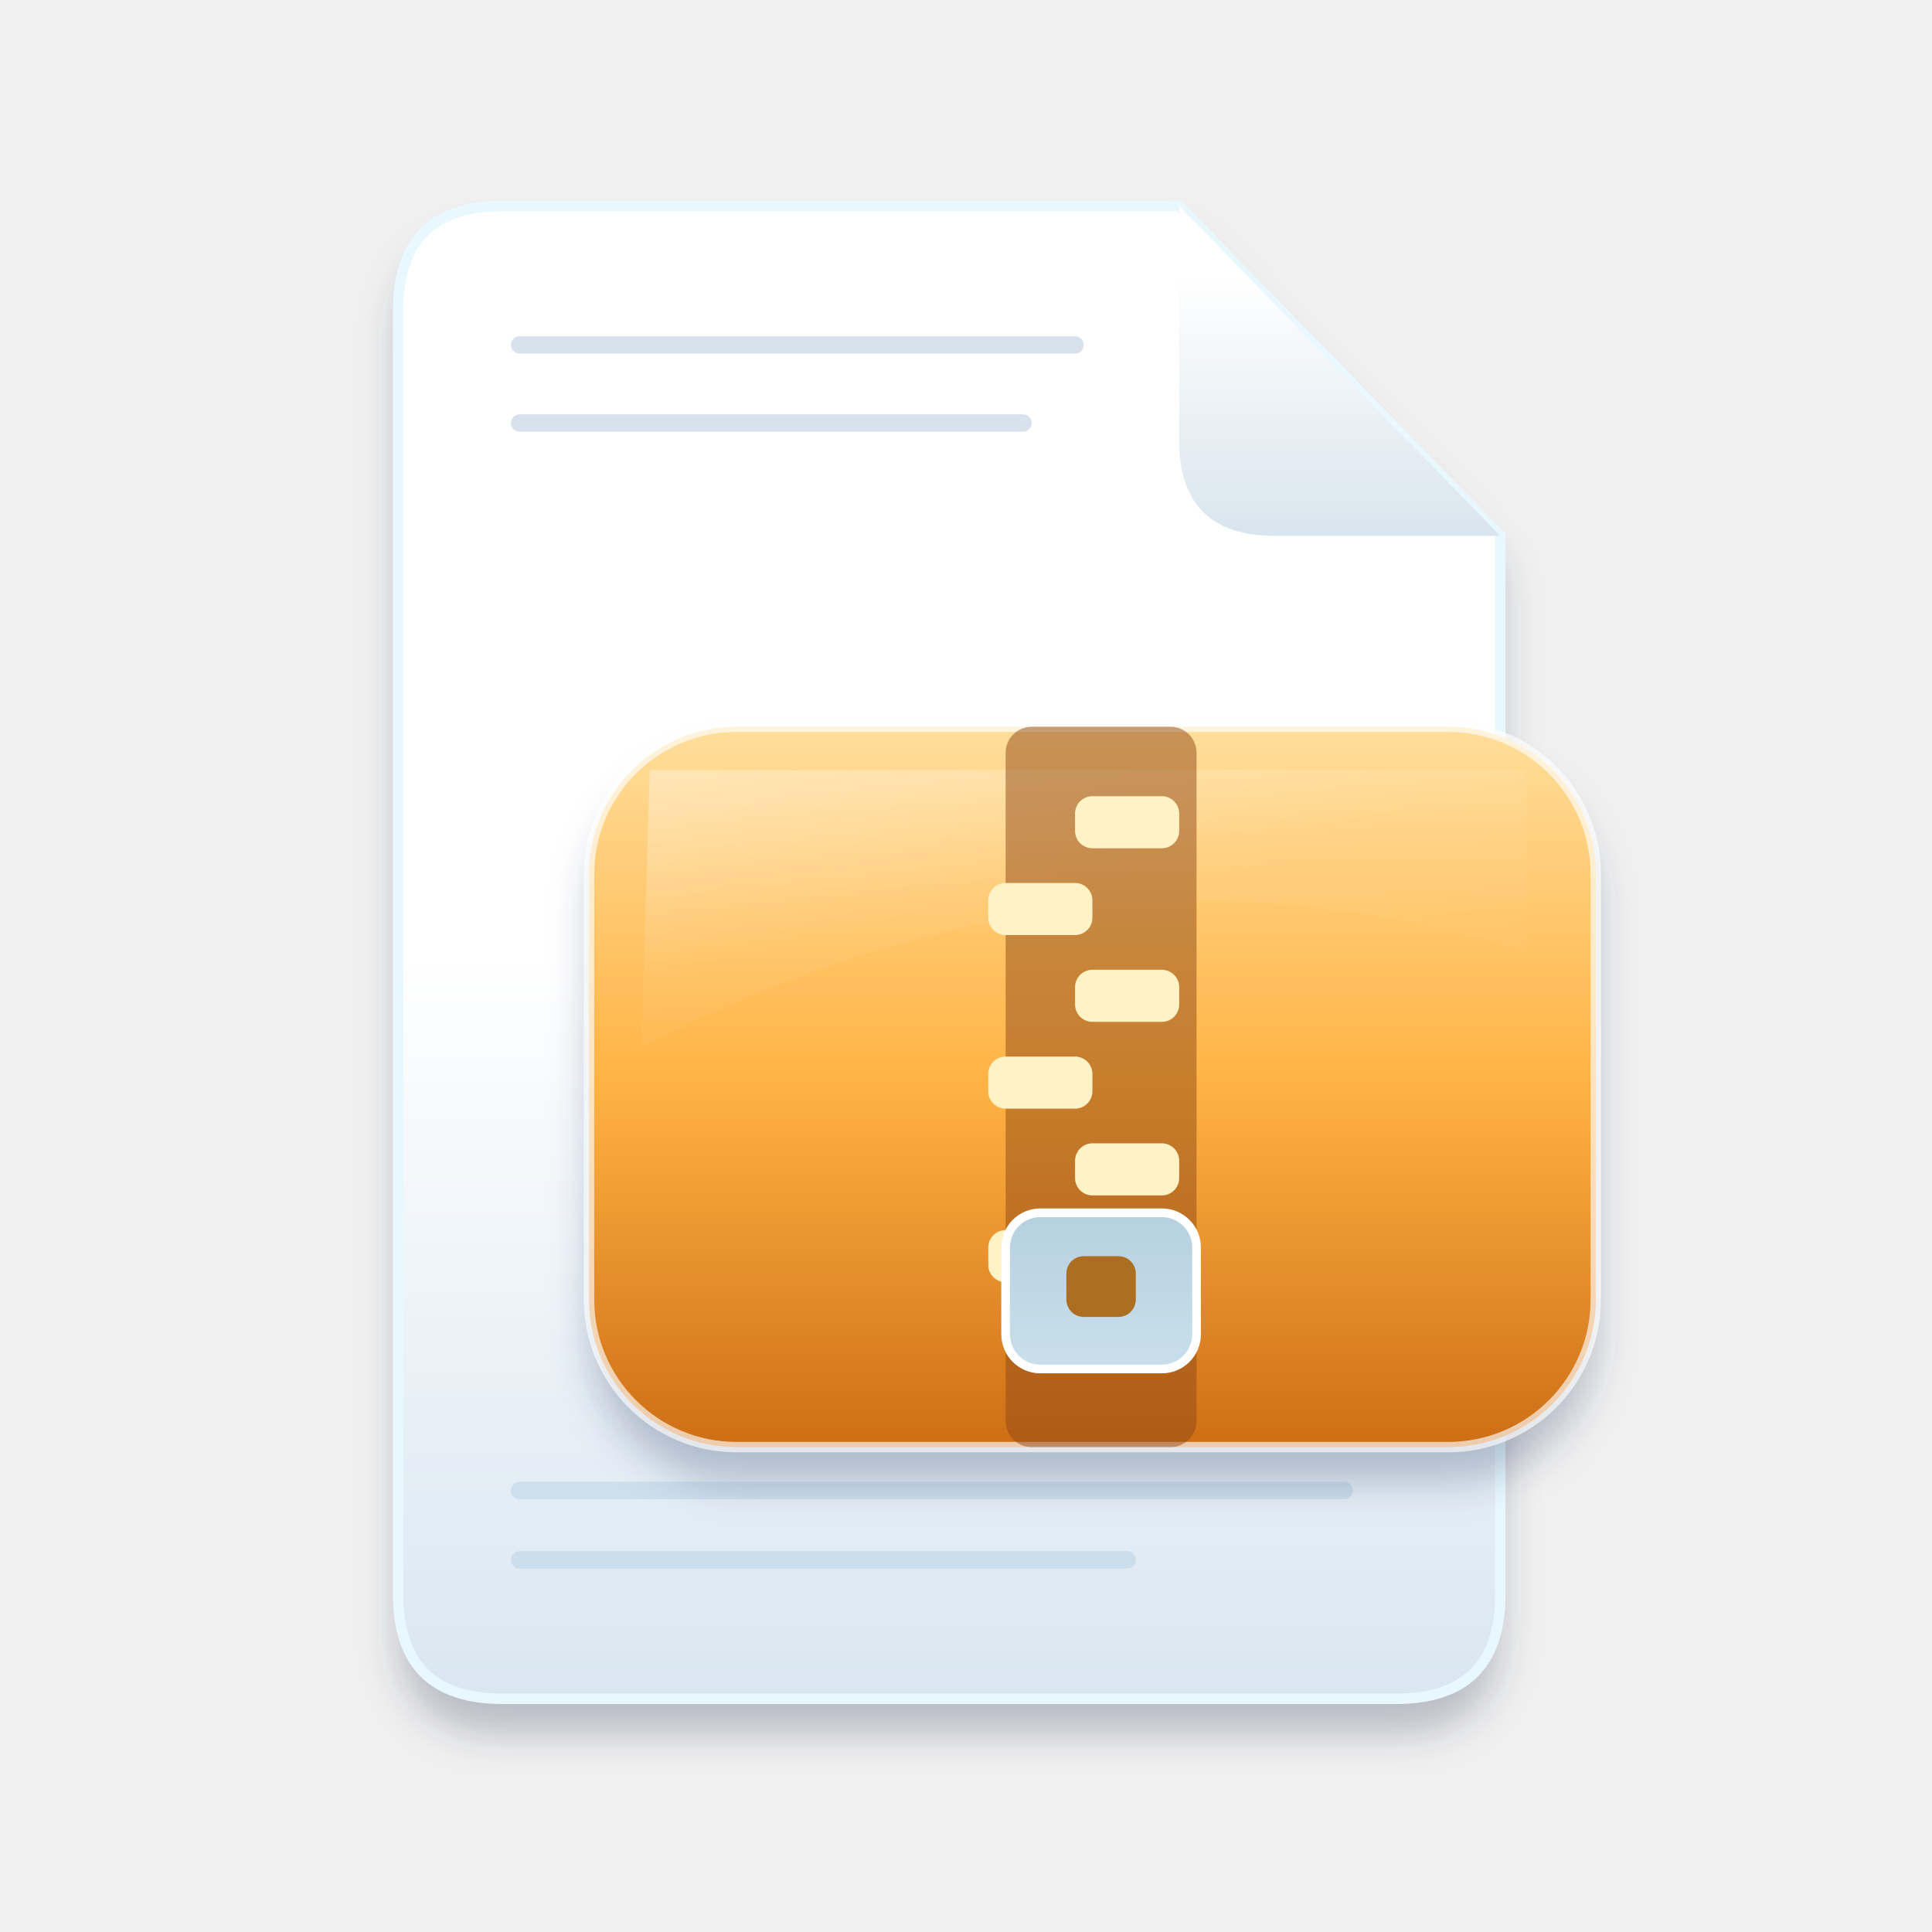
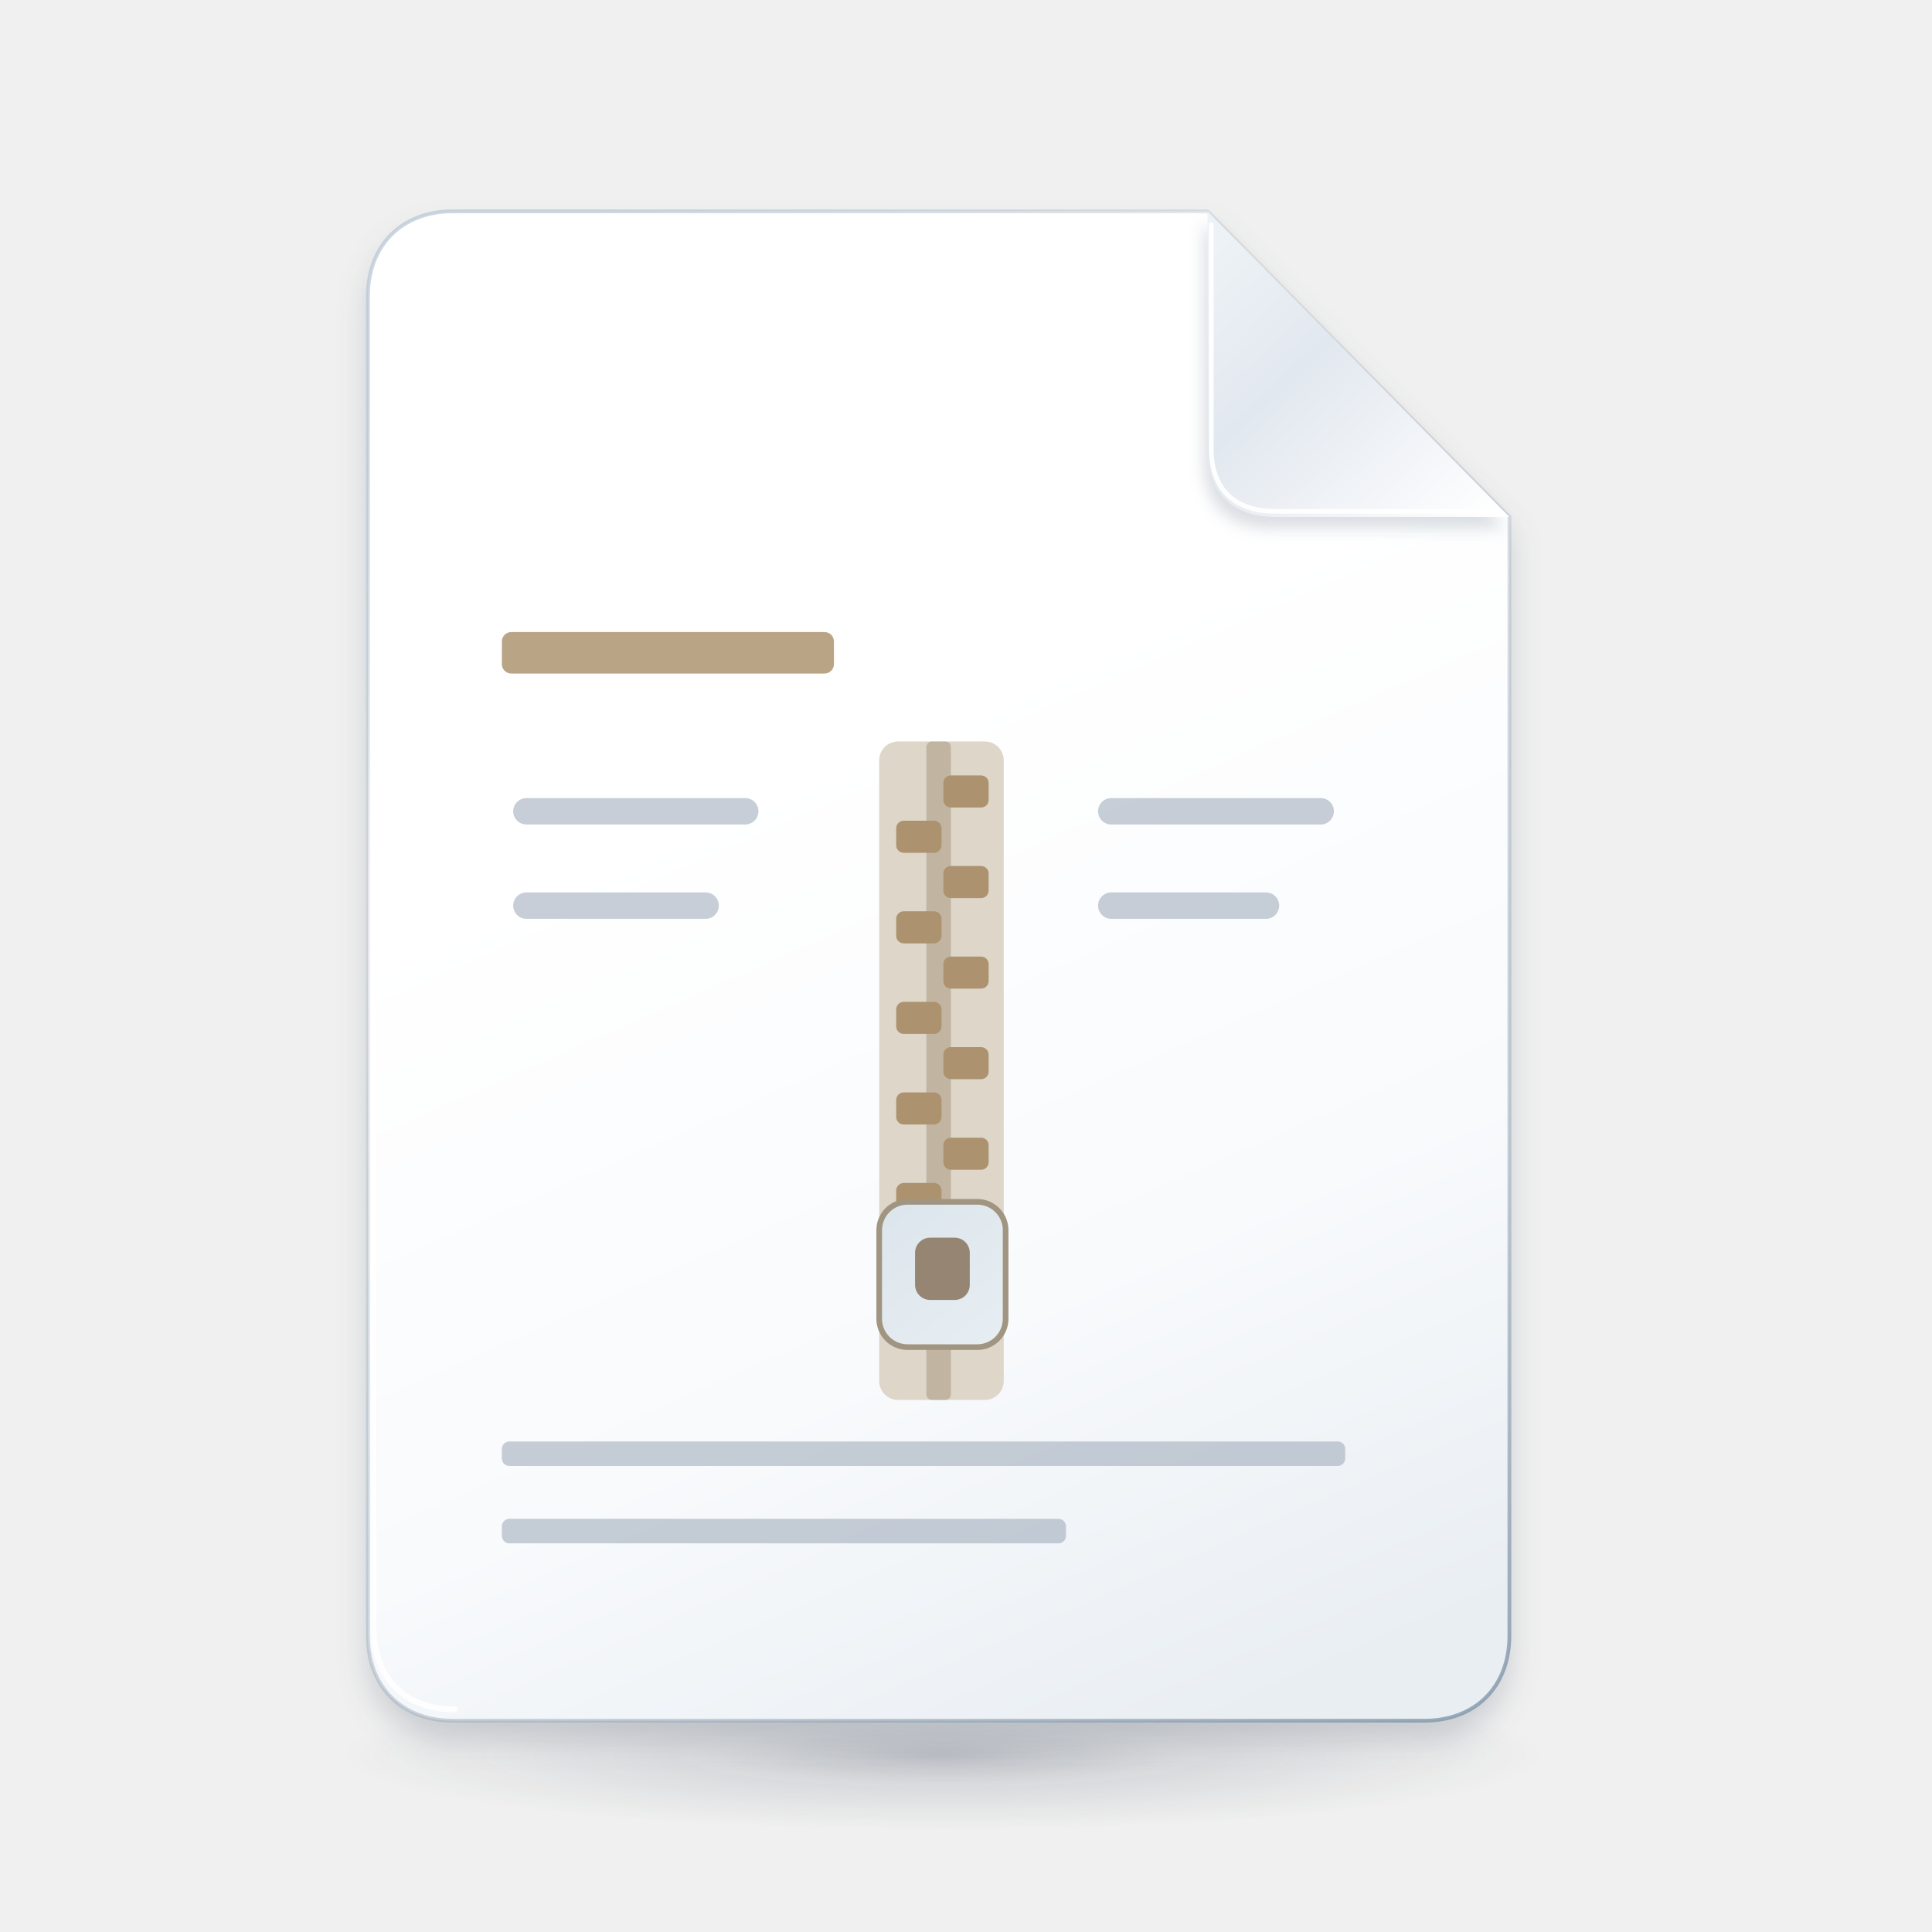
- <svg xmlns="http://www.w3.org/2000/svg" viewBox="0 0 256 256">
+ <svg xmlns="http://www.w3.org/2000/svg" width="1024" height="1024" viewBox="0 0 1024 1024">
  <defs>
-     <linearGradient id="tile" gradientUnits="userSpaceOnUse" x1="0" y1="0" x2="0" y2="256">
-       <stop offset="0.000" stop-color="#ffe09a" />
-       <stop offset="0.500" stop-color="#f4ab3c" />
-       <stop offset="1.000" stop-color="#d4791e" />
-     </linearGradient>
-     <linearGradient id="glass" gradientUnits="userSpaceOnUse" x1="0" y1="70" x2="0" y2="215">
-       <stop offset="0.000" stop-color="#c5ffff" />
-       <stop offset="0.500" stop-color="#49dafa" />
-       <stop offset="1.000" stop-color="#0871da" />
-     </linearGradient>
-     <linearGradient id="ice" gradientUnits="userSpaceOnUse" x1="0" y1="50" x2="0" y2="205">
-       <stop offset="0.000" stop-color="#ffffff" />
-       <stop offset="0.500" stop-color="#d4f9ff" />
-       <stop offset="1.000" stop-color="#74c9ed" />
-     </linearGradient>
-     <linearGradient id="paper" gradientUnits="userSpaceOnUse" x1="0" y1="40" x2="0" y2="216">
-       <stop offset="0.000" stop-color="#ffffff" />
-       <stop offset="0.500" stop-color="#ffffff" />
-       <stop offset="1.000" stop-color="#d8e6f1" />
-     </linearGradient>
-     <linearGradient id="edge" gradientUnits="userSpaceOnUse" x1="0" y1="50" x2="0" y2="210">
-       <stop offset="0.000" stop-color="#fff" />
-       <stop offset="0.500" stop-color="#99bad0" />
-       <stop offset="1.000" stop-color="#edfaff" />
-     </linearGradient>
-     <linearGradient id="dark" gradientUnits="userSpaceOnUse" x1="0" y1="45" x2="0" y2="200">
-       <stop offset="0.000" stop-color="#626f80" />
-       <stop offset="0.500" stop-color="#202b40" />
-       <stop offset="1.000" stop-color="#101827" />
-     </linearGradient>
-     <linearGradient id="violet" gradientUnits="userSpaceOnUse" x1="0" y1="55" x2="0" y2="205">
-       <stop offset="0.000" stop-color="#ffdbff" />
-       <stop offset="0.500" stop-color="#ad9cff" />
-       <stop offset="1.000" stop-color="#6655e2" />
-     </linearGradient>
-     <linearGradient id="gold" gradientUnits="userSpaceOnUse" x1="0" y1="60" x2="0" y2="210">
-       <stop offset="0.000" stop-color="#fff5c3" />
-       <stop offset="0.500" stop-color="#ffc663" />
-       <stop offset="1.000" stop-color="#de7a13" />
-     </linearGradient>
-     <linearGradient id="mint" gradientUnits="userSpaceOnUse" x1="0" y1="70" x2="0" y2="215">
-       <stop offset="0.000" stop-color="#cbfff0" />
-       <stop offset="0.500" stop-color="#44e1bb" />
-       <stop offset="1.000" stop-color="#07998c" />
-     </linearGradient>
-     <radialGradient id="light" cx=".3" cy="0" r="1">
-       <stop stop-color="#fff" stop-opacity=".4" />
-       <stop offset=".7" stop-color="#fff" stop-opacity="0" />
-     </radialGradient>
-     <linearGradient id="rim" x2=".1" y2="1">
-       <stop stop-color="#fff" stop-opacity=".8" />
-       <stop offset=".5" stop-color="#fff" stop-opacity=".08" />
-       <stop offset="1" stop-color="#fff" stop-opacity=".32" />
-     </linearGradient>
-     <linearGradient id="sheen" x2=".7" y2="1">
-       <stop stop-color="#fff" stop-opacity=".65" />
-       <stop offset=".5" stop-color="#fff" stop-opacity=".1" />
-       <stop offset="1" stop-color="#fff" stop-opacity="0" />
-     </linearGradient>
-     <filter id="shadow" x="-40%" y="-40%" width="180%" height="200%">
+     <linearGradient id="tile-files" gradientUnits="userSpaceOnUse" x1="400" y1="100" x2="640" y2="924">
+       <stop offset="0" stop-color="#50bdf0" stop-opacity="1" />
+       <stop offset="0.24" stop-color="#258ddd" stop-opacity="1" />
+       <stop offset="0.63" stop-color="#2169c8" stop-opacity="1" />
+       <stop offset="1" stop-color="#254caa" stop-opacity="1" />
+     </linearGradient>
+     <linearGradient id="tile-settings" gradientUnits="userSpaceOnUse" x1="350" y1="100" x2="650" y2="924">
+       <stop offset="0" stop-color="#8495ba" stop-opacity="1" />
+       <stop offset="0.28" stop-color="#60749c" stop-opacity="1" />
+       <stop offset="0.65" stop-color="#39496f" stop-opacity="1" />
+       <stop offset="1" stop-color="#252e4b" stop-opacity="1" />
+     </linearGradient>
+     <linearGradient id="glass" gradientUnits="userSpaceOnUse" x1="300" y1="300" x2="700" y2="830">
+       <stop offset="0" stop-color="#f2fcff" stop-opacity="0.84" />
+       <stop offset="0.22" stop-color="#c6edff" stop-opacity="0.53" />
+       <stop offset="0.57" stop-color="#8acdf3" stop-opacity="0.28" />
+       <stop offset="0.82" stop-color="#82c9f0" stop-opacity="0.32" />
+       <stop offset="1" stop-color="#b2e8ff" stop-opacity="0.74" />
+     </linearGradient>
+     <linearGradient id="folder-back" gradientUnits="userSpaceOnUse" x1="420" y1="150" x2="570" y2="860">
+       <stop offset="0" stop-color="#b9e6fb" stop-opacity="1" />
+       <stop offset="0.3" stop-color="#8acaf1" stop-opacity="1" />
+       <stop offset="0.72" stop-color="#549ad5" stop-opacity="1" />
+       <stop offset="1" stop-color="#3a79b5" stop-opacity="1" />
+     </linearGradient>
+     <linearGradient id="folder-front" gradientUnits="userSpaceOnUse" x1="430" y1="350" x2="560" y2="870">
+       <stop offset="0" stop-color="#c7edfc" stop-opacity="1" />
+       <stop offset="0.14" stop-color="#aedffa" stop-opacity="1" />
+       <stop offset="0.52" stop-color="#8dc9ef" stop-opacity="1" />
+       <stop offset="0.88" stop-color="#7ab9e5" stop-opacity="1" />
+       <stop offset="1" stop-color="#6ba8d7" stop-opacity="1" />
+     </linearGradient>
+     <linearGradient id="rim" gradientUnits="userSpaceOnUse" x1="380" y1="180" x2="600" y2="850">
+       <stop offset="0" stop-color="#ffffff" stop-opacity="0.94" />
+       <stop offset="0.26" stop-color="#f4fcff" stop-opacity="0.43" />
+       <stop offset="0.57" stop-color="#c1def8" stop-opacity="0.07" />
+       <stop offset="0.85" stop-color="#c4e3fd" stop-opacity="0.12" />
+       <stop offset="1" stop-color="#def4ff" stop-opacity="0.28" />
+     </linearGradient>
+     <linearGradient id="glass-rim" gradientUnits="userSpaceOnUse" x1="300" y1="280" x2="700" y2="810">
+       <stop offset="0" stop-color="#fff" stop-opacity="1" />
+       <stop offset="0.23" stop-color="#effaff" stop-opacity="0.78" />
+       <stop offset="0.53" stop-color="#c0ddff" stop-opacity="0.25" />
+       <stop offset="0.78" stop-color="#5d83b1" stop-opacity="0.52" />
+       <stop offset="1" stop-color="#c9e6ff" stop-opacity="0.9" />
+     </linearGradient>
+     <linearGradient id="glass-bottom" gradientUnits="userSpaceOnUse" x1="0" y1="450" x2="0" y2="810">
+       <stop offset="0" stop-color="#d4edff" stop-opacity="0.0" />
+       <stop offset="0.6" stop-color="#b4daff" stop-opacity="0.0" />
+       <stop offset="0.85" stop-color="#b0dcff" stop-opacity="0.17" />
+       <stop offset="1" stop-color="#e1f4ff" stop-opacity="0.6" />
+     </linearGradient>
+     <linearGradient id="inner-rim" gradientUnits="userSpaceOnUse" x1="0" y1="370" x2="0" y2="652">
+       <stop offset="0" stop-color="#274b76" stop-opacity="0.6" />
+       <stop offset="0.28" stop-color="#7dadd1" stop-opacity="0.24" />
+       <stop offset="0.56" stop-color="#c7e7ff" stop-opacity="0.2" />
+       <stop offset="1" stop-color="#e8f9ff" stop-opacity="0.62" />
+     </linearGradient>
+     <radialGradient id="top-light" gradientUnits="userSpaceOnUse" cx="0" cy="0" r="1" gradientTransform="translate(340 120) scale(720 680)">
+       <stop offset="0" stop-color="#f1fcff" stop-opacity="0.43" />
+       <stop offset="0.43" stop-color="#d3eeff" stop-opacity="0.1" />
+       <stop offset="1" stop-color="#d3eeff" stop-opacity="0" />
+     </radialGradient>
+     <radialGradient id="bottom-shade" gradientUnits="userSpaceOnUse" cx="0" cy="0" r="1" gradientTransform="translate(820 890) scale(720 560)">
+       <stop offset="0" stop-color="#12244b" stop-opacity="0.32" />
+       <stop offset="1" stop-color="#12244b" stop-opacity="0" />
+     </radialGradient>
+     <radialGradient id="glass-glow" gradientUnits="userSpaceOnUse" cx="0" cy="0" r="1" gradientTransform="translate(335 366) scale(510 500)">
+       <stop offset="0" stop-color="#ffffff" stop-opacity="0.52" />
+       <stop offset="0.42" stop-color="#e7faff" stop-opacity="0.13" />
+       <stop offset="1" stop-color="#e7faff" stop-opacity="0" />
+     </radialGradient>
+     <radialGradient id="edge-glow" gradientUnits="userSpaceOnUse" cx="0" cy="0" r="1" gradientTransform="translate(295 325) scale(360 260)">
+       <stop offset="0" stop-color="#ffffff" stop-opacity="0.85" />
+       <stop offset="0.28" stop-color="#effaff" stop-opacity="0.28" />
+       <stop offset="0.65" stop-color="#d6ebff" stop-opacity="0.03" />
+       <stop offset="1" stop-color="#d6ebff" stop-opacity="0.0" />
+     </radialGradient>
+     <radialGradient id="glass-caustic" gradientUnits="userSpaceOnUse" cx="0" cy="0" r="1" gradientTransform="translate(544 753) scale(246 44)">
+       <stop offset="0" stop-color="#d2ebff" stop-opacity="0.5" />
+       <stop offset="0.24" stop-color="#a3d3ff" stop-opacity="0.14" />
+       <stop offset="1" stop-color="#7ebeff" stop-opacity="0.0" />
+     </radialGradient>
+     <radialGradient id="gear-refraction" gradientUnits="userSpaceOnUse" cx="0" cy="0" r="1" gradientTransform="translate(345 673) scale(223 163)">
+       <stop offset="0" stop-color="#9edcf6" stop-opacity="0.5" />
+       <stop offset="0.44" stop-color="#a9d6f5" stop-opacity="0.1" />
+       <stop offset="1" stop-color="#94c9f3" stop-opacity="0" />
+     </radialGradient>
+     <radialGradient id="ground" cx=".5" cy=".5" r=".5">
+       <stop stop-color="#14233b" stop-opacity=".24" />
+       <stop offset=".38" stop-color="#14233b" stop-opacity=".11" />
+       <stop offset="1" stop-color="#14233b" stop-opacity="0" />
+     </radialGradient>
+     <linearGradient id="paper" gradientUnits="userSpaceOnUse" x1="300" y1="120" x2="650" y2="914">
+       <stop offset="0" stop-color="#ffffff" stop-opacity="1" />
+       <stop offset="0.35" stop-color="#ffffff" stop-opacity="1" />
+       <stop offset="0.72" stop-color="#f8fafc" stop-opacity="1" />
+       <stop offset="1" stop-color="#e9eef3" stop-opacity="1" />
+     </linearGradient>
+     <linearGradient id="paper-fold" gradientUnits="userSpaceOnUse" x1="650" y1="125" x2="790" y2="275">
+       <stop offset="0" stop-color="#edf2f6" stop-opacity="1" />
+       <stop offset="0.38" stop-color="#e2e8ef" stop-opacity="1" />
+       <stop offset="0.8" stop-color="#f5f7fa" stop-opacity="1" />
+       <stop offset="1" stop-color="#ffffff" stop-opacity="1" />
+     </linearGradient>
+     <linearGradient id="paper-edge" gradientUnits="userSpaceOnUse" x1="240" y1="160" x2="770" y2="910">
+       <stop offset="0" stop-color="#bbc8d5" stop-opacity="0.75" />
+       <stop offset="0.25" stop-color="#a4b2c2" stop-opacity="0.25" />
+       <stop offset="0.75" stop-color="#9baabc" stop-opacity="0.55" />
+       <stop offset="1" stop-color="#7c91a7" stop-opacity="0.75" />
+     </linearGradient>
+     <linearGradient id="bin" gradientUnits="userSpaceOnUse" x1="175" y1="0" x2="845" y2="0">
+       <stop offset="0" stop-color="#838f9a" stop-opacity="0.88" />
+       <stop offset="0.1" stop-color="#b5bfc7" stop-opacity="0.81" />
+       <stop offset="0.24" stop-color="#e6ebed" stop-opacity="0.87" />
+       <stop offset="0.43" stop-color="#d2dade" stop-opacity="0.77" />
+       <stop offset="0.66" stop-color="#b1bdc5" stop-opacity="0.82" />
+       <stop offset="0.84" stop-color="#8d9ba7" stop-opacity="0.91" />
+       <stop offset="1" stop-color="#6e7d8b" stop-opacity="0.92" />
+     </linearGradient>
+     <linearGradient id="bin-shade" gradientUnits="userSpaceOnUse" x1="0" y1="260" x2="0" y2="888">
+       <stop offset="0" stop-color="#f5f8fa" stop-opacity="0.42" />
+       <stop offset="0.22" stop-color="#f5f8fa" stop-opacity="0" />
+       <stop offset="0.72" stop-color="#334452" stop-opacity="0.03" />
+       <stop offset="1" stop-color="#344757" stop-opacity="0.26" />
+     </linearGradient>
+     <linearGradient id="metal" gradientUnits="userSpaceOnUse" x1="240" y1="220" x2="730" y2="830">
+       <stop offset="0" stop-color="#c9d3dc" stop-opacity="1" />
+       <stop offset="0.1" stop-color="#f9fcff" stop-opacity="1" />
+       <stop offset="0.25" stop-color="#a8b6c3" stop-opacity="1" />
+       <stop offset="0.51" stop-color="#d4dfe6" stop-opacity="1" />
+       <stop offset="0.79" stop-color="#edf3f7" stop-opacity="1" />
+       <stop offset="1" stop-color="#738699" stop-opacity="1" />
+     </linearGradient>
+     <linearGradient id="lens" gradientUnits="userSpaceOnUse" x1="350" y1="300" x2="670" y2="750">
+       <stop offset="0" stop-color="#effaff" stop-opacity="0.93" />
+       <stop offset="0.3" stop-color="#d1ebff" stop-opacity="0.84" />
+       <stop offset="0.57" stop-color="#a2c4eb" stop-opacity="0.9" />
+       <stop offset="1" stop-color="#81a9d9" stop-opacity="0.96" />
+     </linearGradient>
+     <radialGradient id="lens-reflection" gradientUnits="userSpaceOnUse" cx="0" cy="0" r="1" gradientTransform="translate(425 352) scale(255 285)">
+       <stop offset="0" stop-color="#ffffff" stop-opacity="0.82" />
+       <stop offset="0.35" stop-color="#edfaff" stop-opacity="0.23" />
+       <stop offset="0.75" stop-color="#d7edff" stop-opacity="0.03" />
+       <stop offset="1" stop-color="#d7edff" stop-opacity="0.15" />
+     </radialGradient>
+     <linearGradient id="slot" gradientUnits="userSpaceOnUse" x1="320" y1="300" x2="680" y2="760">
+       <stop offset="0" stop-color="#18304d" stop-opacity="0.8" />
+       <stop offset="0.2" stop-color="#294664" stop-opacity="0.67" />
+       <stop offset="0.55" stop-color="#284c73" stop-opacity="0.54" />
+       <stop offset="1" stop-color="#92b3d4" stop-opacity="0.42" />
+     </linearGradient>
+     <linearGradient id="impression" gradientUnits="userSpaceOnUse" x1="0" y1="450" x2="0" y2="740">
+       <stop offset="0" stop-color="#4683b4" stop-opacity="0.98" />
+       <stop offset="0.35" stop-color="#4683b4" stop-opacity="0.87" />
+       <stop offset="1" stop-color="#4683b4" stop-opacity="0.7" />
+     </linearGradient>
+     <linearGradient id="folder-lip" gradientUnits="userSpaceOnUse" x1="0" y1="351" x2="0" y2="375">
+       <stop offset="0" stop-color="#f8fdff" stop-opacity="0.9" />
+       <stop offset="0.2" stop-color="#e5f5ff" stop-opacity="0.8" />
+       <stop offset="0.65" stop-color="#bce0f8" stop-opacity="0.25" />
+       <stop offset="1" stop-color="#6b9dc6" stop-opacity="0.1" />
+     </linearGradient>
+     <radialGradient id="folder-volume" gradientUnits="userSpaceOnUse" cx="0" cy="0" r="1" gradientTransform="translate(510 570) scale(470 420)">
+       <stop offset="0" stop-color="#1f568a" stop-opacity="0.0" />
+       <stop offset="0.86" stop-color="#1f568a" stop-opacity="0.0" />
+       <stop offset="1" stop-color="#1f568a" stop-opacity="0.2" />
+     </radialGradient>
+     <linearGradient id="bin-inside" gradientUnits="userSpaceOnUse" x1="400" y1="210" x2="560" y2="400">
+       <stop offset="0" stop-color="#6c7c8b" stop-opacity="1" />
+       <stop offset="0.32" stop-color="#8b9aa7" stop-opacity="1" />
+       <stop offset="0.7" stop-color="#c4cfd7" stop-opacity="1" />
+       <stop offset="1" stop-color="#e7edf1" stop-opacity="1" />
+     </linearGradient>
+     <filter id="wide" x="-50%" y="-60%" width="200%" height="240%" color-interpolation-filters="sRGB">
+       <feGaussianBlur stdDeviation="18" />
+     </filter>
+     <filter id="contact" x="-50%" y="-60%" width="200%" height="240%" color-interpolation-filters="sRGB">
+       <feGaussianBlur stdDeviation="8" />
+     </filter>
+     <filter id="soft" x="-50%" y="-60%" width="200%" height="240%" color-interpolation-filters="sRGB">
      <feGaussianBlur stdDeviation="4" />
    </filter>
-     <filter id="layer" x="-40%" y="-40%" width="180%" height="200%">
-       <feGaussianBlur stdDeviation="2.2" />
-     </filter>
-     <clipPath id="clip">
-       <path d="M246.000,128.000L245.999,137.243L245.996,141.072L245.990,144.009L245.982,146.485L245.972,148.667L245.960,150.639L245.946,152.451L245.929,154.138L245.910,155.723L245.889,157.220L245.866,158.645L245.840,160.005L245.812,161.309L245.782,162.564L245.750,163.773L245.716,164.943L245.679,166.076L245.640,167.176L245.599,168.245L245.555,169.285L245.510,170.299L245.462,171.289L245.412,172.255L245.360,173.200L245.305,174.125L245.248,175.031L245.189,175.919L245.128,176.790L245.065,177.645L244.999,178.484L244.931,179.309L244.861,180.119L244.788,180.917L244.714,181.701L244.637,182.473L244.558,183.234L244.476,183.983L244.393,184.721L244.307,185.448L244.218,186.166L244.128,186.873L244.035,187.571L243.940,188.260L243.843,188.940L243.744,189.612L243.642,190.274L243.538,190.929L243.432,191.576L243.323,192.215L243.212,192.847L243.099,193.471L242.984,194.089L242.866,194.699L242.746,195.302L242.624,195.899L242.499,196.490L242.372,197.074L242.243,197.652L242.112,198.224L241.978,198.790L241.842,199.350L241.704,199.904L241.563,200.453L241.420,200.996L241.275,201.534L241.127,202.067L240.977,202.595L240.825,203.117L240.670,203.635L240.513,204.147L240.354,204.655L240.192,205.157L240.028,205.656L239.862,206.149L239.693,206.638L239.522,207.123L239.349,207.603L239.173,208.078L238.995,208.550L238.815,209.017L238.632,209.480L238.446,209.939L238.259,210.393L238.069,210.844L237.876,211.291L237.681,211.733L237.484,212.172L237.284,212.607L237.082,213.038L236.877,213.466L236.670,213.889L236.461,214.309L236.249,214.726L236.034,215.138L235.818,215.548L235.598,215.953L235.376,216.355L235.152,216.754L234.925,217.149L234.696,217.541L234.464,217.929L234.230,218.314L233.993,218.696L233.754,219.074L233.512,219.449L233.267,219.821L233.020,220.190L232.771,220.555L232.519,220.918L232.264,221.277L232.007,221.633L231.747,221.986L231.484,222.335L231.219,222.682L230.951,223.026L230.681,223.367L230.408,223.704L230.132,224.039L229.854,224.371L229.573,224.699L229.289,225.025L229.002,225.348L228.713,225.668L228.421,225.986L228.126,226.300L227.829,226.611L227.529,226.920L227.226,227.226L226.920,227.529L226.611,227.829L226.300,228.126L225.986,228.421L225.668,228.713L225.348,229.002L225.025,229.289L224.699,229.573L224.371,229.854L224.039,230.132L223.704,230.408L223.367,230.681L223.026,230.951L222.682,231.219L222.335,231.484L221.986,231.747L221.633,232.007L221.277,232.264L220.918,232.519L220.555,232.771L220.190,233.020L219.821,233.267L219.449,233.512L219.074,233.754L218.696,233.993L218.314,234.230L217.929,234.464L217.541,234.696L217.149,234.925L216.754,235.152L216.355,235.376L215.953,235.598L215.548,235.818L215.138,236.034L214.726,236.249L214.309,236.461L213.889,236.670L213.466,236.877L213.038,237.082L212.607,237.284L212.172,237.484L211.733,237.681L211.291,237.876L210.844,238.069L210.393,238.259L209.939,238.446L209.480,238.632L209.017,238.815L208.550,238.995L208.078,239.173L207.603,239.349L207.123,239.522L206.638,239.693L206.149,239.862L205.656,240.028L205.157,240.192L204.655,240.354L204.147,240.513L203.635,240.670L203.117,240.825L202.595,240.977L202.067,241.127L201.534,241.275L200.996,241.420L200.453,241.563L199.904,241.704L199.350,241.842L198.790,241.978L198.224,242.112L197.652,242.243L197.074,242.372L196.490,242.499L195.899,242.624L195.302,242.746L194.699,242.866L194.089,242.984L193.471,243.099L192.847,243.212L192.215,243.323L191.576,243.432L190.929,243.538L190.274,243.642L189.612,243.744L188.940,243.843L188.260,243.940L187.571,244.035L186.873,244.128L186.166,244.218L185.448,244.307L184.721,244.393L183.983,244.476L183.234,244.558L182.473,244.637L181.701,244.714L180.917,244.788L180.119,244.861L179.309,244.931L178.484,244.999L177.645,245.065L176.790,245.128L175.919,245.189L175.031,245.248L174.125,245.305L173.200,245.360L172.255,245.412L171.289,245.462L170.299,245.510L169.285,245.555L168.245,245.599L167.176,245.640L166.076,245.679L164.943,245.716L163.773,245.750L162.564,245.782L161.309,245.812L160.005,245.840L158.645,245.866L157.220,245.889L155.723,245.910L154.138,245.929L152.451,245.946L150.639,245.960L148.667,245.972L146.485,245.982L144.009,245.990L141.072,245.996L137.243,245.999L128.000,246.000L118.757,245.999L114.928,245.996L111.991,245.990L109.515,245.982L107.333,245.972L105.361,245.960L103.549,245.946L101.862,245.929L100.277,245.910L98.780,245.889L97.355,245.866L95.995,245.840L94.691,245.812L93.436,245.782L92.227,245.750L91.057,245.716L89.924,245.679L88.824,245.640L87.755,245.599L86.715,245.555L85.701,245.510L84.711,245.462L83.745,245.412L82.800,245.360L81.875,245.305L80.969,245.248L80.081,245.189L79.210,245.128L78.355,245.065L77.516,244.999L76.691,244.931L75.881,244.861L75.083,244.788L74.299,244.714L73.527,244.637L72.766,244.558L72.017,244.476L71.279,244.393L70.552,244.307L69.834,244.218L69.127,244.128L68.429,244.035L67.740,243.940L67.060,243.843L66.388,243.744L65.726,243.642L65.071,243.538L64.424,243.432L63.785,243.323L63.153,243.212L62.529,243.099L61.911,242.984L61.301,242.866L60.698,242.746L60.101,242.624L59.510,242.499L58.926,242.372L58.348,242.243L57.776,242.112L57.210,241.978L56.650,241.842L56.096,241.704L55.547,241.563L55.004,241.420L54.466,241.275L53.933,241.127L53.405,240.977L52.883,240.825L52.365,240.670L51.853,240.513L51.345,240.354L50.843,240.192L50.344,240.028L49.851,239.862L49.362,239.693L48.877,239.522L48.397,239.349L47.922,239.173L47.450,238.995L46.983,238.815L46.520,238.632L46.061,238.446L45.607,238.259L45.156,238.069L44.709,237.876L44.267,237.681L43.828,237.484L43.393,237.284L42.962,237.082L42.534,236.877L42.111,236.670L41.691,236.461L41.274,236.249L40.862,236.034L40.452,235.818L40.047,235.598L39.645,235.376L39.246,235.152L38.851,234.925L38.459,234.696L38.071,234.464L37.686,234.230L37.304,233.993L36.926,233.754L36.551,233.512L36.179,233.267L35.810,233.020L35.445,232.771L35.082,232.519L34.723,232.264L34.367,232.007L34.014,231.747L33.665,231.484L33.318,231.219L32.974,230.951L32.633,230.681L32.296,230.408L31.961,230.132L31.629,229.854L31.301,229.573L30.975,229.289L30.652,229.002L30.332,228.713L30.014,228.421L29.700,228.126L29.389,227.829L29.080,227.529L28.774,227.226L28.471,226.920L28.171,226.611L27.874,226.300L27.579,225.986L27.287,225.668L26.998,225.348L26.711,225.025L26.427,224.699L26.146,224.371L25.868,224.039L25.592,223.704L25.319,223.367L25.049,223.026L24.781,222.682L24.516,222.335L24.253,221.986L23.993,221.633L23.736,221.277L23.481,220.918L23.229,220.555L22.980,220.190L22.733,219.821L22.488,219.449L22.246,219.074L22.007,218.696L21.770,218.314L21.536,217.929L21.304,217.541L21.075,217.149L20.848,216.754L20.624,216.355L20.402,215.953L20.182,215.548L19.966,215.138L19.751,214.726L19.539,214.309L19.330,213.889L19.123,213.466L18.918,213.038L18.716,212.607L18.516,212.172L18.319,211.733L18.124,211.291L17.931,210.844L17.741,210.393L17.554,209.939L17.368,209.480L17.185,209.017L17.005,208.550L16.827,208.078L16.651,207.603L16.478,207.123L16.307,206.638L16.138,206.149L15.972,205.656L15.808,205.157L15.646,204.655L15.487,204.147L15.330,203.635L15.175,203.117L15.023,202.595L14.873,202.067L14.725,201.534L14.580,200.996L14.437,200.453L14.296,199.904L14.158,199.350L14.022,198.790L13.888,198.224L13.757,197.652L13.628,197.074L13.501,196.490L13.376,195.899L13.254,195.302L13.134,194.699L13.016,194.089L12.901,193.471L12.788,192.847L12.677,192.215L12.568,191.576L12.462,190.929L12.358,190.274L12.256,189.612L12.157,188.940L12.060,188.260L11.965,187.571L11.872,186.873L11.782,186.166L11.693,185.448L11.607,184.721L11.524,183.983L11.442,183.234L11.363,182.473L11.286,181.701L11.212,180.917L11.139,180.119L11.069,179.309L11.001,178.484L10.935,177.645L10.872,176.790L10.811,175.919L10.752,175.031L10.695,174.125L10.640,173.200L10.588,172.255L10.538,171.289L10.490,170.299L10.445,169.285L10.401,168.245L10.360,167.176L10.321,166.076L10.284,164.943L10.250,163.773L10.218,162.564L10.188,161.309L10.160,160.005L10.134,158.645L10.111,157.220L10.090,155.723L10.071,154.138L10.054,152.451L10.040,150.639L10.028,148.667L10.018,146.485L10.010,144.009L10.004,141.072L10.001,137.243L10.000,128.000L10.001,118.757L10.004,114.928L10.010,111.991L10.018,109.515L10.028,107.333L10.040,105.361L10.054,103.549L10.071,101.862L10.090,100.277L10.111,98.780L10.134,97.355L10.160,95.995L10.188,94.691L10.218,93.436L10.250,92.227L10.284,91.057L10.321,89.924L10.360,88.824L10.401,87.755L10.445,86.715L10.490,85.701L10.538,84.711L10.588,83.745L10.640,82.800L10.695,81.875L10.752,80.969L10.811,80.081L10.872,79.210L10.935,78.355L11.001,77.516L11.069,76.691L11.139,75.881L11.212,75.083L11.286,74.299L11.363,73.527L11.442,72.766L11.524,72.017L11.607,71.279L11.693,70.552L11.782,69.834L11.872,69.127L11.965,68.429L12.060,67.740L12.157,67.060L12.256,66.388L12.358,65.726L12.462,65.071L12.568,64.424L12.677,63.785L12.788,63.153L12.901,62.529L13.016,61.911L13.134,61.301L13.254,60.698L13.376,60.101L13.501,59.510L13.628,58.926L13.757,58.348L13.888,57.776L14.022,57.210L14.158,56.650L14.296,56.096L14.437,55.547L14.580,55.004L14.725,54.466L14.873,53.933L15.023,53.405L15.175,52.883L15.330,52.365L15.487,51.853L15.646,51.345L15.808,50.843L15.972,50.344L16.138,49.851L16.307,49.362L16.478,48.877L16.651,48.397L16.827,47.922L17.005,47.450L17.185,46.983L17.368,46.520L17.554,46.061L17.741,45.607L17.931,45.156L18.124,44.709L18.319,44.267L18.516,43.828L18.716,43.393L18.918,42.962L19.123,42.534L19.330,42.111L19.539,41.691L19.751,41.274L19.966,40.862L20.182,40.452L20.402,40.047L20.624,39.645L20.848,39.246L21.075,38.851L21.304,38.459L21.536,38.071L21.770,37.686L22.007,37.304L22.246,36.926L22.488,36.551L22.733,36.179L22.980,35.810L23.229,35.445L23.481,35.082L23.736,34.723L23.993,34.367L24.253,34.014L24.516,33.665L24.781,33.318L25.049,32.974L25.319,32.633L25.592,32.296L25.868,31.961L26.146,31.629L26.427,31.301L26.711,30.975L26.998,30.652L27.287,30.332L27.579,30.014L27.874,29.700L28.171,29.389L28.471,29.080L28.774,28.774L29.080,28.471L29.389,28.171L29.700,27.874L30.014,27.579L30.332,27.287L30.652,26.998L30.975,26.711L31.301,26.427L31.629,26.146L31.961,25.868L32.296,25.592L32.633,25.319L32.974,25.049L33.318,24.781L33.665,24.516L34.014,24.253L34.367,23.993L34.723,23.736L35.082,23.481L35.445,23.229L35.810,22.980L36.179,22.733L36.551,22.488L36.926,22.246L37.304,22.007L37.686,21.770L38.071,21.536L38.459,21.304L38.851,21.075L39.246,20.848L39.645,20.624L40.047,20.402L40.452,20.182L40.862,19.966L41.274,19.751L41.691,19.539L42.111,19.330L42.534,19.123L42.962,18.918L43.393,18.716L43.828,18.516L44.267,18.319L44.709,18.124L45.156,17.931L45.607,17.741L46.061,17.554L46.520,17.368L46.983,17.185L47.450,17.005L47.922,16.827L48.397,16.651L48.877,16.478L49.362,16.307L49.851,16.138L50.344,15.972L50.843,15.808L51.345,15.646L51.853,15.487L52.365,15.330L52.883,15.175L53.405,15.023L53.933,14.873L54.466,14.725L55.004,14.580L55.547,14.437L56.096,14.296L56.650,14.158L57.210,14.022L57.776,13.888L58.348,13.757L58.926,13.628L59.510,13.501L60.101,13.376L60.698,13.254L61.301,13.134L61.911,13.016L62.529,12.901L63.153,12.788L63.785,12.677L64.424,12.568L65.071,12.462L65.726,12.358L66.388,12.256L67.060,12.157L67.740,12.060L68.429,11.965L69.127,11.872L69.834,11.782L70.552,11.693L71.279,11.607L72.017,11.524L72.766,11.442L73.527,11.363L74.299,11.286L75.083,11.212L75.881,11.139L76.691,11.069L77.516,11.001L78.355,10.935L79.210,10.872L80.081,10.811L80.969,10.752L81.875,10.695L82.800,10.640L83.745,10.588L84.711,10.538L85.701,10.490L86.715,10.445L87.755,10.401L88.824,10.360L89.924,10.321L91.057,10.284L92.227,10.250L93.436,10.218L94.691,10.188L95.995,10.160L97.355,10.134L98.780,10.111L100.277,10.090L101.862,10.071L103.549,10.054L105.361,10.040L107.333,10.028L109.515,10.018L111.991,10.010L114.928,10.004L118.757,10.001L128.000,10.000L137.243,10.001L141.072,10.004L144.009,10.010L146.485,10.018L148.667,10.028L150.639,10.040L152.451,10.054L154.138,10.071L155.723,10.090L157.220,10.111L158.645,10.134L160.005,10.160L161.309,10.188L162.564,10.218L163.773,10.250L164.943,10.284L166.076,10.321L167.176,10.360L168.245,10.401L169.285,10.445L170.299,10.490L171.289,10.538L172.255,10.588L173.200,10.640L174.125,10.695L175.031,10.752L175.919,10.811L176.790,10.872L177.645,10.935L178.484,11.001L179.309,11.069L180.119,11.139L180.917,11.212L181.701,11.286L182.473,11.363L183.234,11.442L183.983,11.524L184.721,11.607L185.448,11.693L186.166,11.782L186.873,11.872L187.571,11.965L188.260,12.060L188.940,12.157L189.612,12.256L190.274,12.358L190.929,12.462L191.576,12.568L192.215,12.677L192.847,12.788L193.471,12.901L194.089,13.016L194.699,13.134L195.302,13.254L195.899,13.376L196.490,13.501L197.074,13.628L197.652,13.757L198.224,13.888L198.790,14.022L199.350,14.158L199.904,14.296L200.453,14.437L200.996,14.580L201.534,14.725L202.067,14.873L202.595,15.023L203.117,15.175L203.635,15.330L204.147,15.487L204.655,15.646L205.157,15.808L205.656,15.972L206.149,16.138L206.638,16.307L207.123,16.478L207.603,16.651L208.078,16.827L208.550,17.005L209.017,17.185L209.480,17.368L209.939,17.554L210.393,17.741L210.844,17.931L211.291,18.124L211.733,18.319L212.172,18.516L212.607,18.716L213.038,18.918L213.466,19.123L213.889,19.330L214.309,19.539L214.726,19.751L215.138,19.966L215.548,20.182L215.953,20.402L216.355,20.624L216.754,20.848L217.149,21.075L217.541,21.304L217.929,21.536L218.314,21.770L218.696,22.007L219.074,22.246L219.449,22.488L219.821,22.733L220.190,22.980L220.555,23.229L220.918,23.481L221.277,23.736L221.633,23.993L221.986,24.253L222.335,24.516L222.682,24.781L223.026,25.049L223.367,25.319L223.704,25.592L224.039,25.868L224.371,26.146L224.699,26.427L225.025,26.711L225.348,26.998L225.668,27.287L225.986,27.579L226.300,27.874L226.611,28.171L226.920,28.471L227.226,28.774L227.529,29.080L227.829,29.389L228.126,29.700L228.421,30.014L228.713,30.332L229.002,30.652L229.289,30.975L229.573,31.301L229.854,31.629L230.132,31.961L230.408,32.296L230.681,32.633L230.951,32.974L231.219,33.318L231.484,33.665L231.747,34.014L232.007,34.367L232.264,34.723L232.519,35.082L232.771,35.445L233.020,35.810L233.267,36.179L233.512,36.551L233.754,36.926L233.993,37.304L234.230,37.686L234.464,38.071L234.696,38.459L234.925,38.851L235.152,39.246L235.376,39.645L235.598,40.047L235.818,40.452L236.034,40.862L236.249,41.274L236.461,41.691L236.670,42.111L236.877,42.534L237.082,42.962L237.284,43.393L237.484,43.828L237.681,44.267L237.876,44.709L238.069,45.156L238.259,45.607L238.446,46.061L238.632,46.520L238.815,46.983L238.995,47.450L239.173,47.922L239.349,48.397L239.522,48.877L239.693,49.362L239.862,49.851L240.028,50.344L240.192,50.843L240.354,51.345L240.513,51.853L240.670,52.365L240.825,52.883L240.977,53.405L241.127,53.933L241.275,54.466L241.420,55.004L241.563,55.547L241.704,56.096L241.842,56.650L241.978,57.210L242.112,57.776L242.243,58.348L242.372,58.926L242.499,59.510L242.624,60.101L242.746,60.698L242.866,61.301L242.984,61.911L243.099,62.529L243.212,63.153L243.323,63.785L243.432,64.424L243.538,65.071L243.642,65.726L243.744,66.388L243.843,67.060L243.940,67.740L244.035,68.429L244.128,69.127L244.218,69.834L244.307,70.552L244.393,71.279L244.476,72.017L244.558,72.766L244.637,73.527L244.714,74.299L244.788,75.083L244.861,75.881L244.931,76.691L244.999,77.516L245.065,78.355L245.128,79.210L245.189,80.081L245.248,80.969L245.305,81.875L245.360,82.800L245.412,83.745L245.462,84.711L245.510,85.701L245.555,86.715L245.599,87.755L245.640,88.824L245.679,89.924L245.716,91.057L245.750,92.227L245.782,93.436L245.812,94.691L245.840,95.995L245.866,97.355L245.889,98.780L245.910,100.277L245.929,101.862L245.946,103.549L245.960,105.361L245.972,107.333L245.982,109.515L245.990,111.991L245.996,114.928L245.999,118.757Z" fill="white" />
-     </clipPath>
+     <filter id="fine" x="-50%" y="-60%" width="200%" height="240%" color-interpolation-filters="sRGB">
+       <feGaussianBlur stdDeviation="1.5" />
+     </filter>
+     <filter id="glass-bevel" x="-.2" y="-.2" width="1.4" height="1.4" color-interpolation-filters="sRGB">
+       <feGaussianBlur in="SourceAlpha" stdDeviation="6" result="alpha-soft" />
+       <feOffset in="alpha-soft" dx="-3" dy="-6" result="shadow-offset" />
+       <feComposite in="SourceAlpha" in2="shadow-offset" operator="out" result="shadow-edge" />
+       <feFlood flood-color="#214b78" flood-opacity=".48" result="shadow-colour" />
+       <feComposite in="shadow-colour" in2="shadow-edge" operator="in" result="inner-shadow" />
+       <feOffset in="alpha-soft" dx="2" dy="5" result="light-offset" />
+       <feComposite in="SourceAlpha" in2="light-offset" operator="out" result="light-edge" />
+       <feFlood flood-color="#ffffff" flood-opacity=".9" result="light-colour" />
+       <feComposite in="light-colour" in2="light-edge" operator="in" result="inner-light" />
+       <feMerge>
+         <feMergeNode in="SourceGraphic" />
+         <feMergeNode in="inner-shadow" />
+         <feMergeNode in="inner-light" />
+       </feMerge>
+     </filter>
  </defs>
-   <g transform="translate(-22 -21) scale(1.15)">
-     <g fill="#001b46" opacity=".25" transform="translate(0 4)" filter="url(#layer)">
-       <path d="M77 42H155L192 80V202Q192 214 180 214H77Q65 214 65 202V54Q65 42 77 42Z" fill="#132145" />
-     </g>
-     <path d="M77 42H155L192 80V202Q192 214 180 214H77Q65 214 65 202V54Q65 42 77 42Z" fill="url(#paper)" stroke="#e9f8ff" stroke-width="1.2" />
-     <path d="M155 42V69Q155 80 166 80H192Z" fill="url(#edge)" />
-     <path d="M79 58H143M79 67H137" fill="none" stroke="#d8e2ed" stroke-width="2" stroke-linecap="round" stroke-linejoin="round" />
-     <path d="M79 190H174M79 198H149" fill="none" stroke="#c2d5e7" stroke-width="2" stroke-linecap="round" stroke-linejoin="round" opacity=".65" />
-     <defs>
-       <linearGradient id="badge" gradientUnits="userSpaceOnUse" x1="0" y1="98" x2="0" y2="188">
-         <stop offset="0.000" stop-color="#ffe2a3" />
-         <stop offset="0.500" stop-color="#ffb344" />
-         <stop offset="1.000" stop-color="#ca6912" />
-       </linearGradient>
-     </defs>
-     <g fill="#001b46" opacity=".25" transform="translate(0 4)" filter="url(#layer)">
-       <rect x="87" y="102" width="116" height="83" rx="17" fill="#0a2350" />
-     </g>
-     <rect x="87" y="102" width="116" height="83" rx="17" fill="url(#badge)" stroke="#fff" stroke-opacity=".65" stroke-width="1.2" />
-     <path d="M94 107H195V128Q145 112 93 139Z" fill="url(#sheen)" opacity=".55" />
-     <rect x="135" y="102" width="22" height="83" rx="3" fill="#8f4813" opacity=".5" />
-     <rect x="143" y="110" width="12" height="6" rx="2" fill="#fff2c5" />
-     <rect x="133" y="120" width="12" height="6" rx="2" fill="#fff2c5" />
-     <rect x="143" y="130" width="12" height="6" rx="2" fill="#fff2c5" />
-     <rect x="133" y="140" width="12" height="6" rx="2" fill="#fff2c5" />
-     <rect x="143" y="150" width="12" height="6" rx="2" fill="#fff2c5" />
-     <rect x="133" y="160" width="12" height="6" rx="2" fill="#fff2c5" />
-     <rect x="135" y="158" width="22" height="18" rx="4" fill="url(#edge)" stroke="#fff" stroke-width="1" />
-     <rect x="142" y="163" width="8" height="7" rx="2" fill="#ae6e21" />
+   <ellipse cx="500" cy="930" rx="320" ry="40" fill="url(#ground)" />
+   <g opacity="0.19" transform="translate(0 10)" filter="url(#contact)">
+     <path d="M240 112H640L800 274V867C800 894 782 912 755 912H240C213 912 195 894 195 867V157C195 130 213 112 240 112Z" fill="#25364b" />
  </g>
+   <path d="M240 112H640L800 274V867C800 894 782 912 755 912H240C213 912 195 894 195 867V157C195 130 213 112 240 112Z" fill="url(#paper)" stroke="url(#paper-edge)" stroke-width="2" />
+   <path d="M242 115H637M198 160V862C198 889 214 906 241 906" fill="none" stroke="#ffffff" stroke-width="3" stroke-linecap="round" stroke-linejoin="round" opacity=".9" />
+   <g opacity="0.24" transform="translate(-2 6)" filter="url(#soft)">
+     <path d="M640 112V239C640 261 653 274 676 274H800Z" fill="#667587" />
+   </g>
+   <path d="M640 112V239C640 261 653 274 676 274H800Z" fill="url(#paper-fold)" />
+   <path d="M642 119V238C642 259 654 271 676 271H791" fill="none" stroke="#ffffff" stroke-width="2.5" stroke-linecap="round" stroke-linejoin="round" opacity=".94" />
+   <rect x="266" y="335" width="176" height="22" rx="5" fill="#ac926e" opacity=".83" />
+   <rect x="466" y="393" width="66" height="349" rx="10" fill="#ded6c9" />
+   <rect x="491" y="393" width="13" height="349" rx="3" fill="#a08c72" opacity=".46" />
+   <rect x="500" y="411" width="24" height="17" rx="4" fill="#ac926e" />
+   <rect x="475" y="435" width="24" height="17" rx="4" fill="#ac926e" />
+   <rect x="500" y="459" width="24" height="17" rx="4" fill="#ac926e" />
+   <rect x="475" y="483" width="24" height="17" rx="4" fill="#ac926e" />
+   <rect x="500" y="507" width="24" height="17" rx="4" fill="#ac926e" />
+   <rect x="475" y="531" width="24" height="17" rx="4" fill="#ac926e" />
+   <rect x="500" y="555" width="24" height="17" rx="4" fill="#ac926e" />
+   <rect x="475" y="579" width="24" height="17" rx="4" fill="#ac926e" />
+   <rect x="500" y="603" width="24" height="17" rx="4" fill="#ac926e" />
+   <rect x="475" y="627" width="24" height="17" rx="4" fill="#ac926e" />
+   <rect x="466" y="637" width="67" height="77" rx="15" fill="url(#metal)" stroke="#a19582" stroke-width="3" />
+   <rect x="485" y="656" width="29" height="33" rx="8" fill="#968573" />
+   <path d="M279 430H395M279 480H374M589 430H700M589 480H671" fill="none" stroke="#a2aebc" stroke-width="14" stroke-linecap="round" stroke-linejoin="round" opacity=".6" />
+   <rect x="266" y="764" width="447" height="13" rx="4" fill="#a2aebc" opacity=".6" />
+   <rect x="266" y="805" width="299" height="13" rx="4" fill="#a2aebc" opacity=".6" />
</svg>
